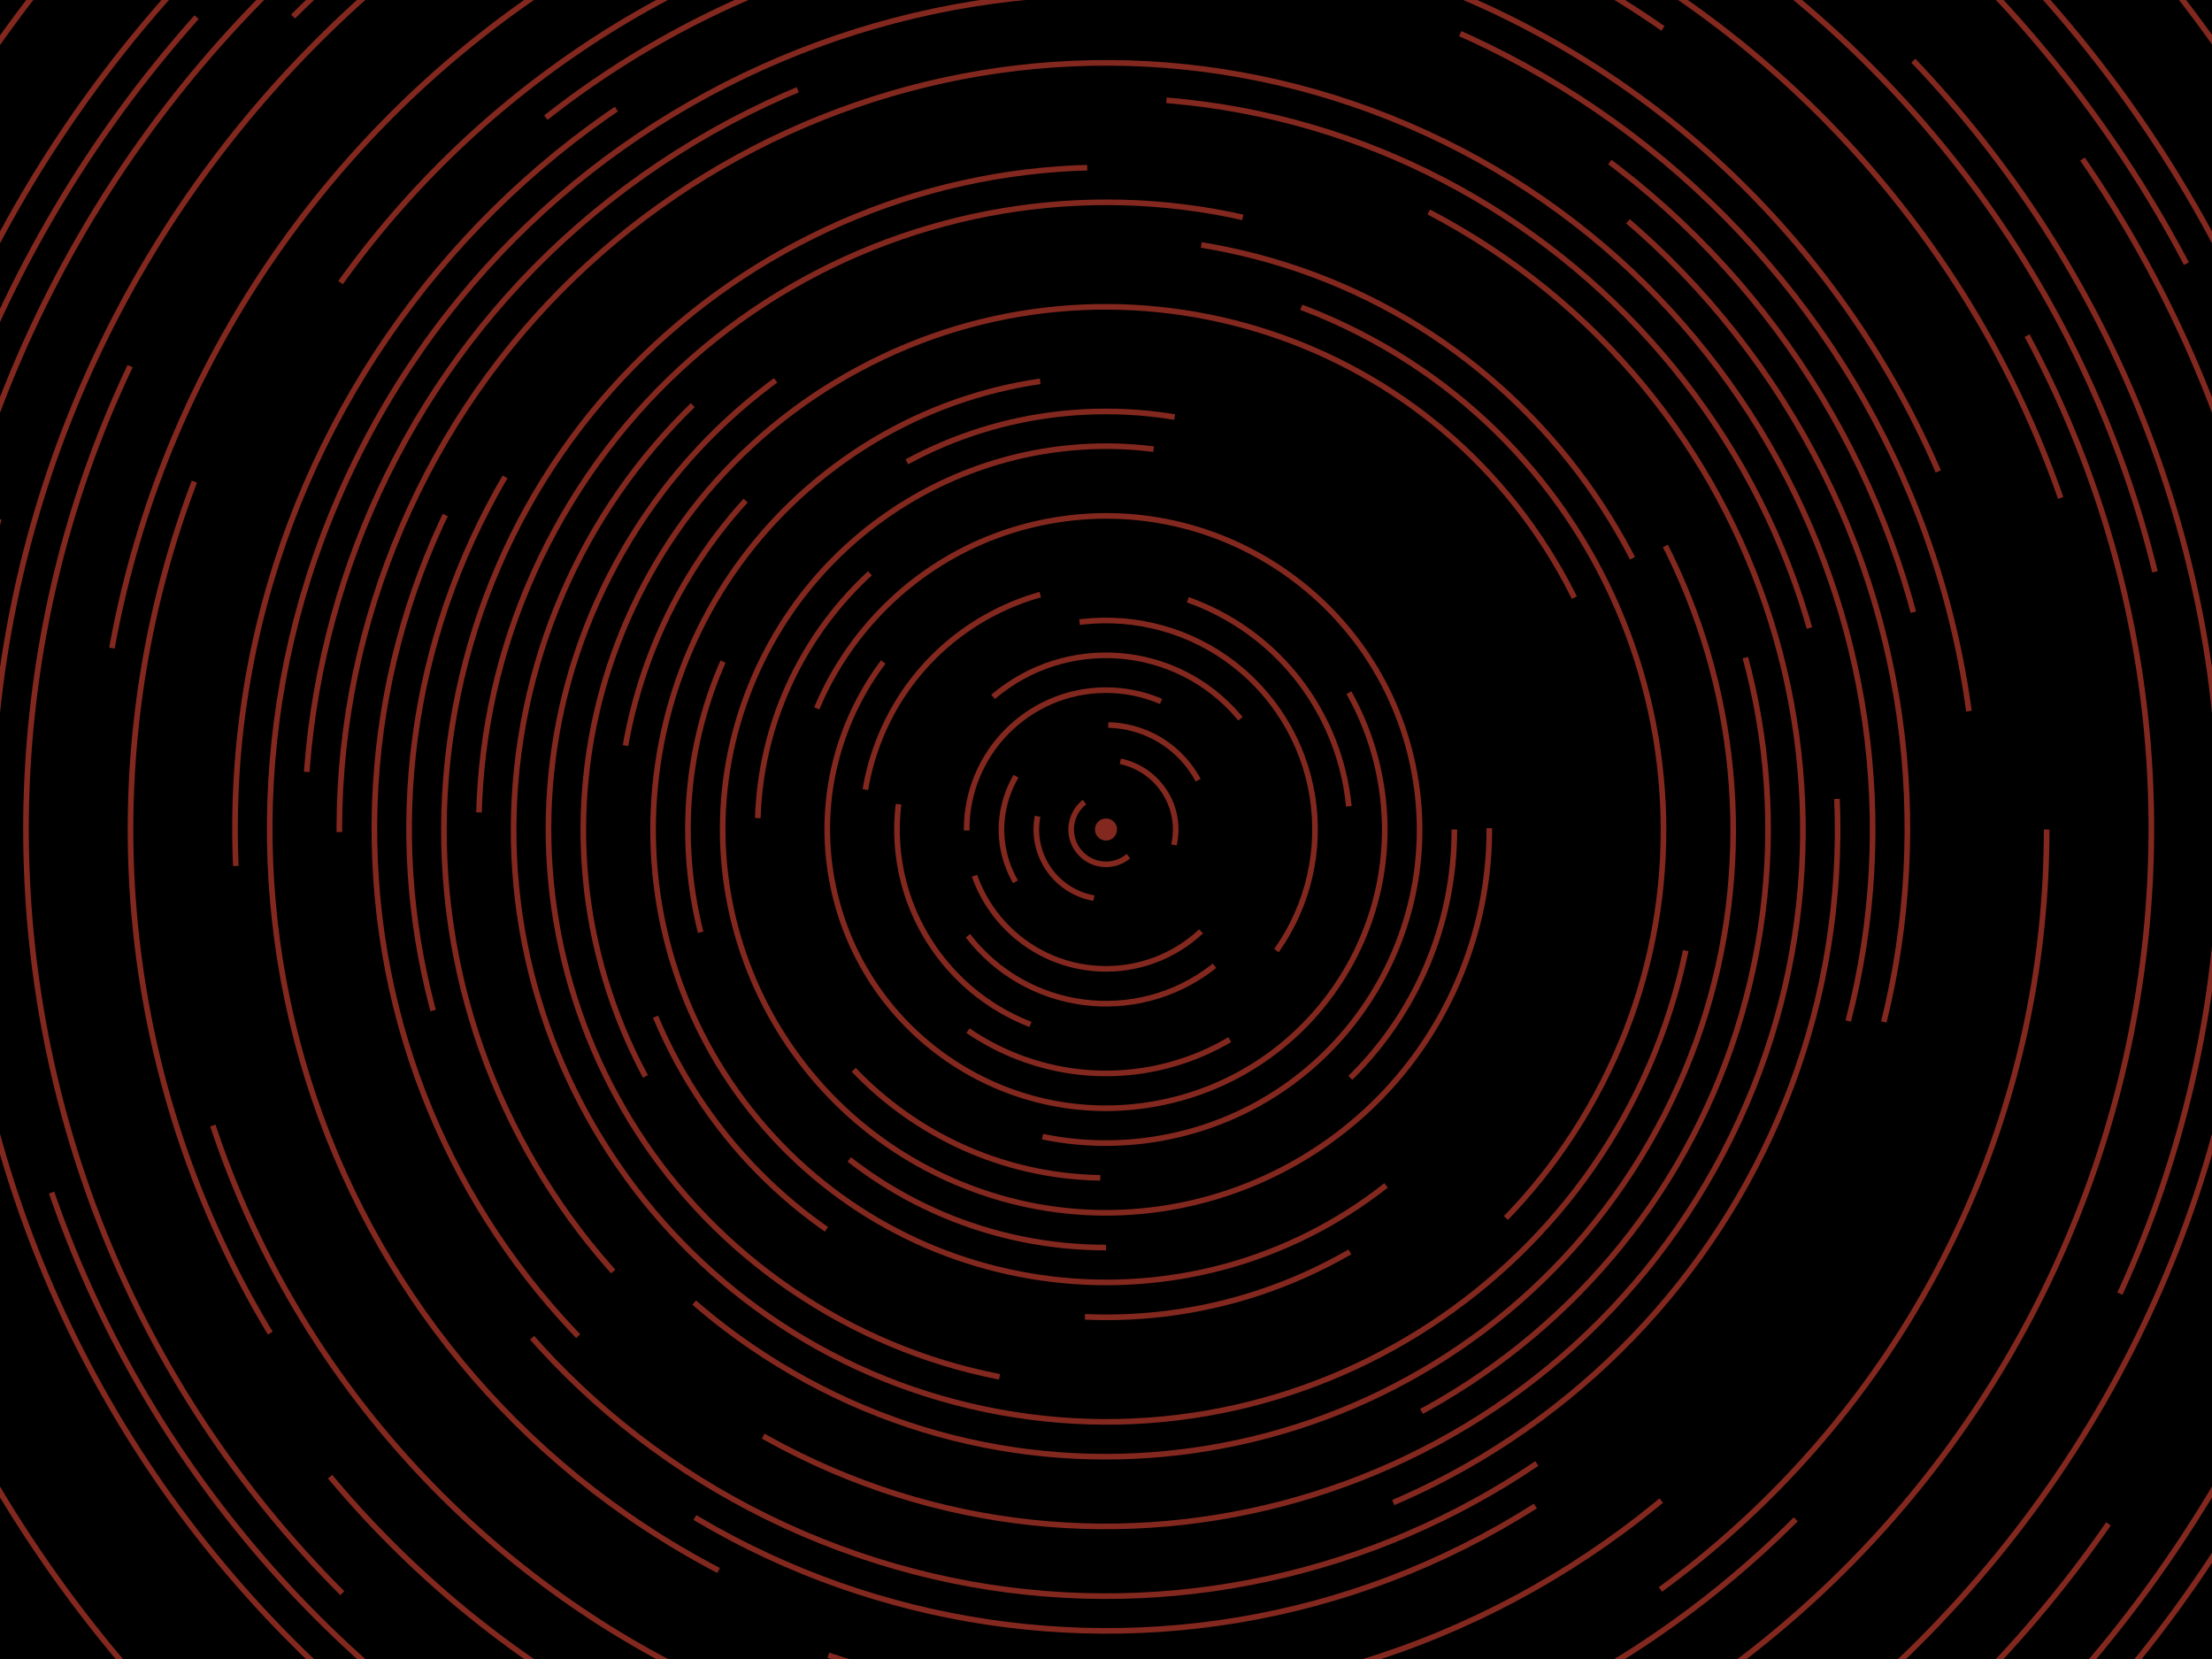
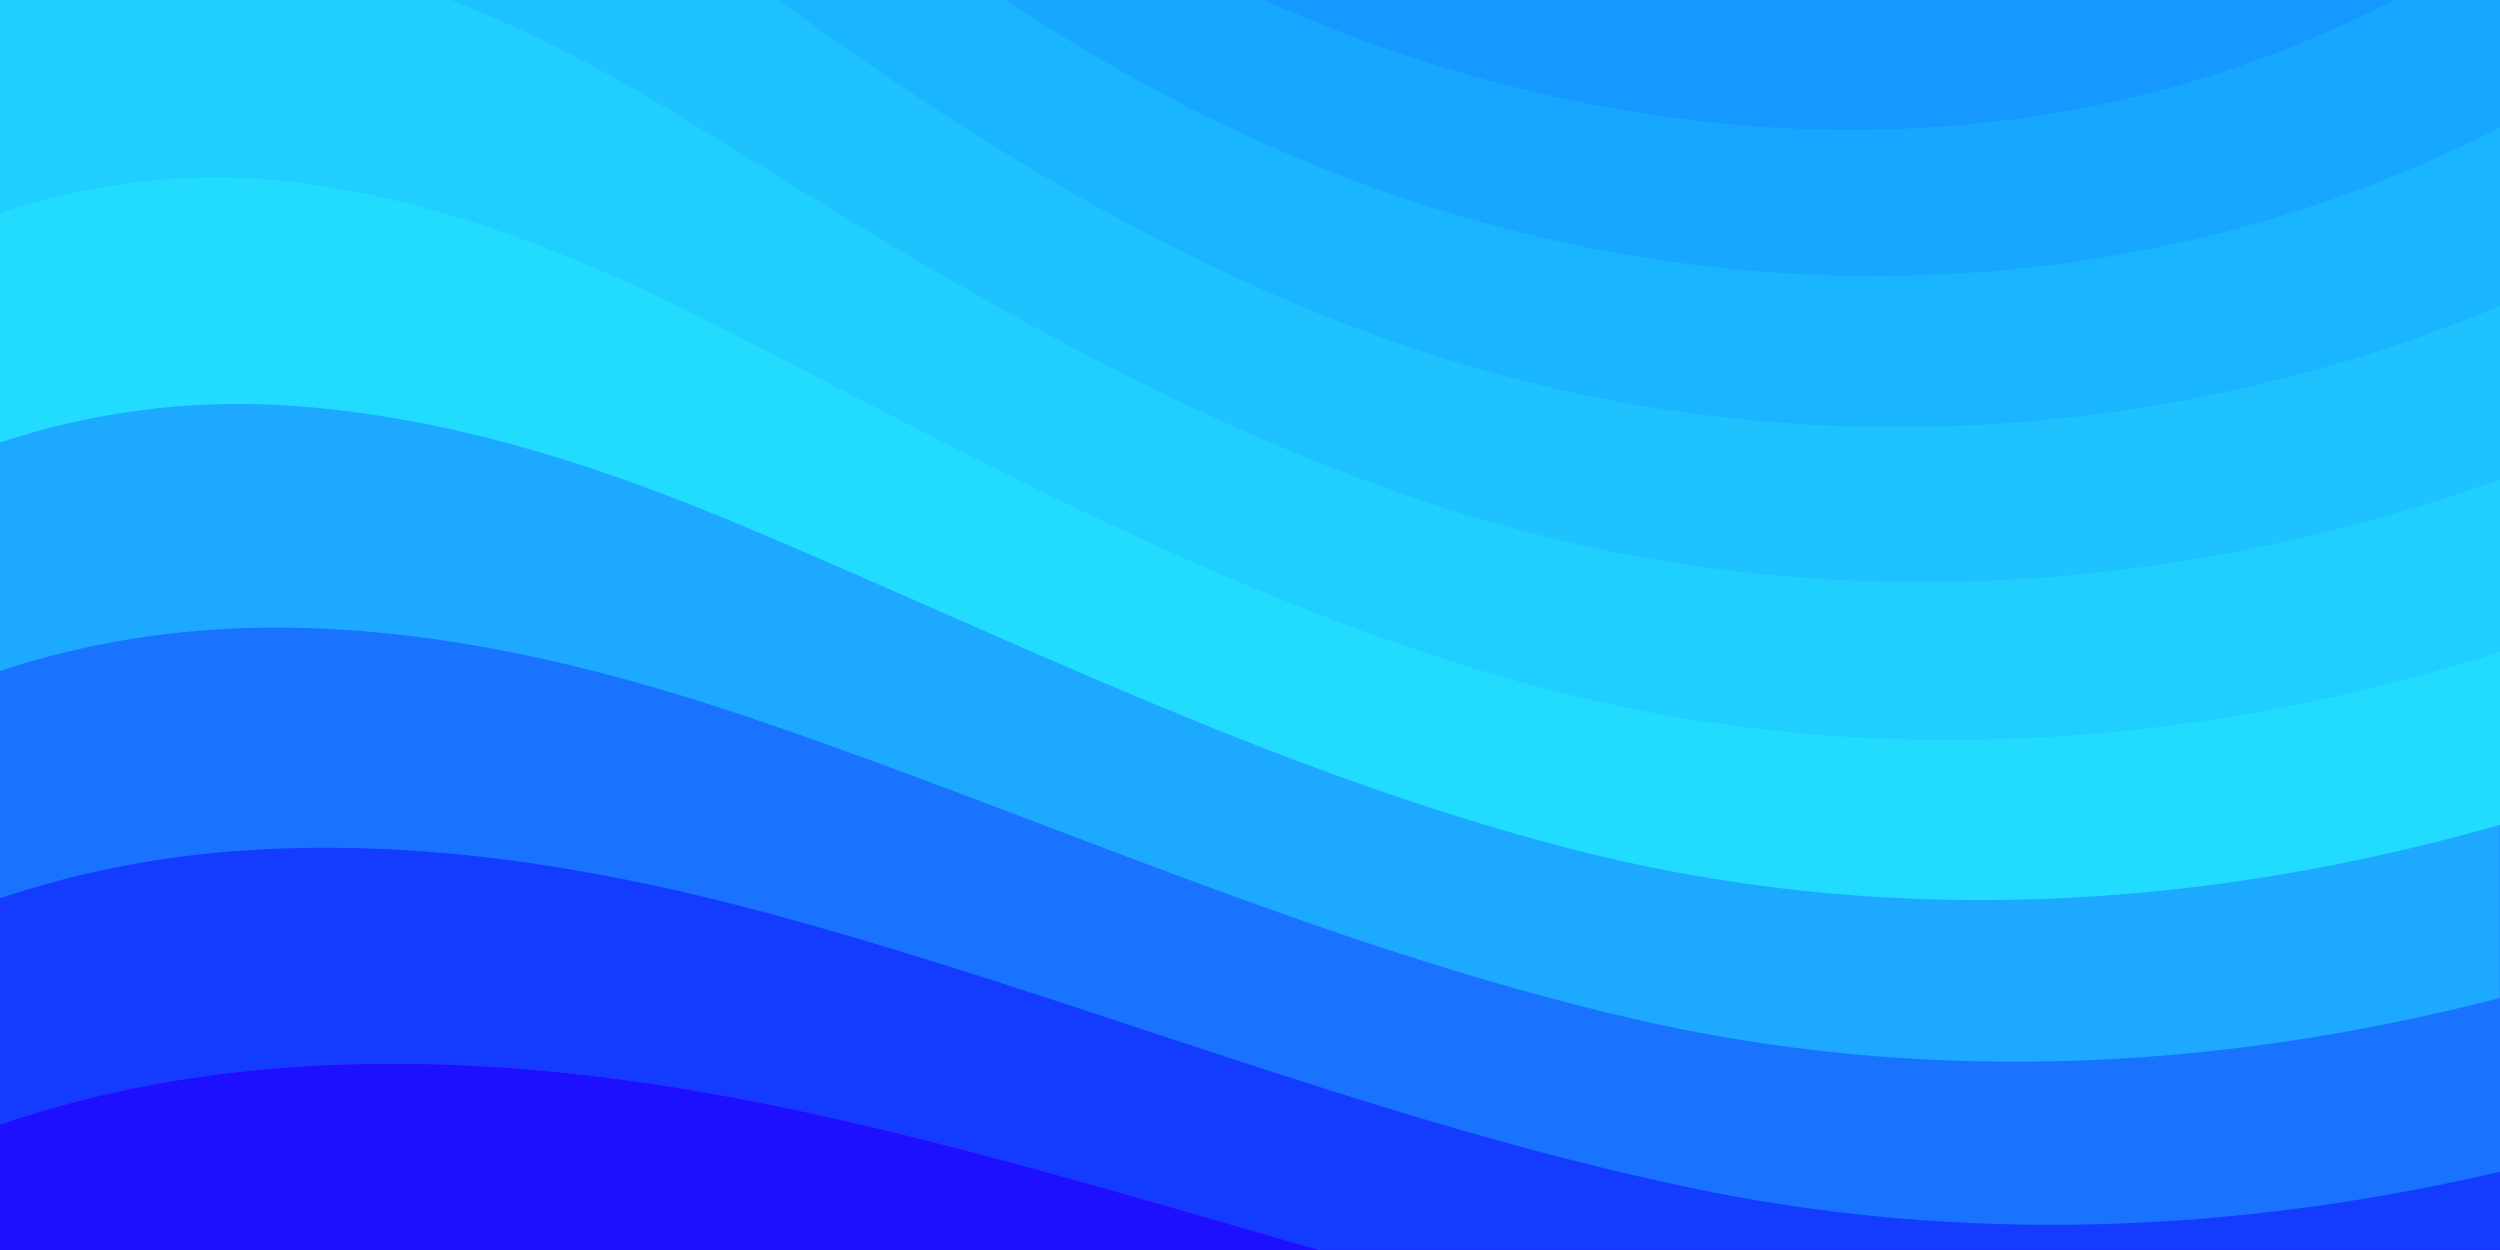
- <svg xmlns="http://www.w3.org/2000/svg" viewBox="0 0 2000 1500">
-   <rect fill="#000000" width="2000" height="1500" />
-   <defs>
-     <circle stroke="#83281F" vector-effect="non-scaling-stroke" id="a" fill="none" stroke-width="5.1" r="315" />
-     <use id="f" href="#a" stroke-dasharray="100 100 100 9999" />
-     <use id="b" href="#a" stroke-dasharray="250 250 250 250 250 9999" />
-     <use id="e" href="#a" stroke-dasharray="1000 500 1000 500 9999" />
-     <use id="g" href="#a" stroke-dasharray="1500 9999" />
-     <use id="h" href="#a" stroke-dasharray="2000 500 500 9999" />
-     <use id="j" href="#a" stroke-dasharray="800 800 800 800 800 9999" />
-     <use id="k" href="#a" stroke-dasharray="1200 1200 1200 1200 1200 9999" />
-     <use id="l" href="#a" stroke-dasharray="1600 1600 1600 1600 1600 9999" />
-   </defs>
-   <g transform="translate(1000 750)" stroke-opacity="1">
-     <g transform="">
-       <circle fill="#83281F" fill-opacity="1" r="10" />
-       <g transform="">
-         <use href="#f" transform="scale(.1) rotate(50 0 0)" />
-         <use href="#f" transform="scale(.2) rotate(100 0 0)" />
-         <use href="#f" transform="scale(.3) rotate(150 0 0)" />
-       </g>
-       <g transform="rotate(-20.4 0 0)">
-         <use href="#b" transform="scale(.4) rotate(200 0 0)" />
-         <use href="#z" transform="scale(.5) rotate(250 0 0)" />
-       </g>
-       <g id="z" transform="">
-         <g transform="">
-           <use href="#b" />
-           <use href="#b" transform="scale(1.2) rotate(90 0 0)" />
-           <use href="#b" transform="scale(1.4) rotate(60 0 0)" />
-           <use href="#e" transform="scale(1.6) rotate(120 0 0)" />
-           <use href="#e" transform="scale(1.8) rotate(30 0 0)" />
-         </g>
-       </g>
-       <g id="y" transform="rotate(91.8 0 0)">
-         <g transform="">
-           <use href="#e" transform="scale(1.1) rotate(20 0 0)" />
-           <use href="#g" transform="scale(1.3) rotate(-40 0 0)" />
-           <use href="#g" transform="scale(1.5) rotate(60 0 0)" />
-           <use href="#h" transform="scale(1.7) rotate(-80 0 0)" />
-           <use href="#j" transform="scale(1.9) rotate(100 0 0)" />
-         </g>
-       </g>
-       <g transform="">
-         <g transform="">
-           <g transform="rotate(-122.4 0 0)">
-             <use href="#h" transform="scale(2) rotate(60 0 0)" />
-             <use href="#j" transform="scale(2.1) rotate(120 0 0)" />
-             <use href="#j" transform="scale(2.3) rotate(180 0 0)" />
-             <use href="#h" transform="scale(2.4) rotate(240 0 0)" />
-             <use href="#j" transform="scale(2.5) rotate(300 0 0)" />
-           </g>
-           <use href="#y" transform="scale(2) rotate(180 0 0)" />
-           <use href="#j" transform="scale(2.7)" />
-           <use href="#j" transform="scale(2.8) rotate(45 0 0)" />
-           <use href="#j" transform="scale(2.9) rotate(90 0 0)" />
-           <use href="#k" transform="scale(3.1) rotate(135 0 0)" />
-           <use href="#k" transform="scale(3.2) rotate(180 0 0)" />
-         </g>
-         <use href="#k" transform="scale(3.3) rotate(225 0 0)" />
-         <use href="#k" transform="scale(3.5) rotate(270 0 0)" />
-         <use href="#k" transform="scale(3.6) rotate(315 0 0)" />
-         <use href="#k" transform="scale(3.7)" />
-         <use href="#k" transform="scale(3.9) rotate(75 0 0)" />
-       </g>
-     </g>
+ <svg xmlns="http://www.w3.org/2000/svg" width="100%" height="100%" viewBox="0 0 1600 800">
+   <rect fill="#4F0BFF" width="1600" height="800" />
+   <g fill-opacity="1">
+     <path fill="#1d10ff" d="M486 705.8c-109.3-21.8-223.4-32.2-335.3-19.4C99.5 692.1 49 703 0 719.8V800h843.8c-115.9-33.2-230.8-68.1-347.6-92.2C492.8 707.1 489.4 706.5 486 705.8z" />
+     <path fill="#143cff" d="M1600 0H0v719.8c49-16.8 99.5-27.8 150.7-33.5c111.9-12.7 226-2.4 335.3 19.4c3.4 0.7 6.8 1.4 10.2 2c116.8 24 231.7 59 347.6 92.2H1600V0z" />
+     <path fill="#1973ff" d="M478.4 581c3.2 0.8 6.4 1.7 9.5 2.5c196.2 52.5 388.7 133.5 593.5 176.6c174.2 36.6 349.5 29.2 518.6-10.2V0H0v574.9c52.3-17.6 106.5-27.7 161.1-30.9C268.4 537.4 375.7 554.2 478.4 581z" />
+     <path fill="#1da9ff" d="M0 0v429.4c55.6-18.4 113.5-27.3 171.4-27.7c102.8-0.8 203.2 22.7 299.3 54.5c3 1 5.9 2 8.9 3c183.6 62 365.7 146.1 562.4 192.1c186.7 43.7 376.3 34.4 557.9-12.6V0H0z" />
+     <path fill="#22DCFF" d="M181.8 259.4c98.2 6 191.9 35.2 281.3 72.1c2.8 1.1 5.5 2.3 8.3 3.4c171 71.6 342.7 158.5 531.3 207.7c198.8 51.8 403.4 40.8 597.3-14.8V0H0v283.2C59 263.6 120.6 255.7 181.8 259.4z" />
+     <path fill="#1fcfff" d="M1600 0H0v136.3c62.3-20.9 127.7-27.5 192.2-19.2c93.6 12.1 180.5 47.7 263.3 89.6c2.6 1.3 5.1 2.6 7.7 3.9c158.4 81.1 319.7 170.9 500.3 223.2c210.5 61 430.8 49 636.6-16.6V0z" />
+     <path fill="#1dc2ff" d="M454.9 86.3C600.7 177 751.6 269.3 924.1 325c208.6 67.4 431.3 60.8 637.9-5.3c12.8-4.1 25.4-8.4 38.1-12.9V0H288.1c56 21.3 108.7 50.6 159.7 82C450.2 83.4 452.5 84.9 454.9 86.3z" />
+     <path fill="#1ab5ff" d="M1600 0H498c118.1 85.8 243.5 164.5 386.8 216.2c191.8 69.2 400 74.7 595 21.1c40.8-11.2 81.1-25.2 120.3-41.7V0z" />
+     <path fill="#18a7ff" d="M1397.5 154.8c47.2-10.6 93.6-25.3 138.6-43.8c21.7-8.9 43-18.8 63.9-29.5V0H643.4c62.9 41.7 129.7 78.2 202.1 107.4C1020.4 178.1 1214.2 196.1 1397.5 154.8z" />
+     <path fill="#1599FF" d="M1315.3 72.4c75.3-12.6 148.9-37.1 216.8-72.4h-723C966.8 71 1144.7 101 1315.3 72.4z" />
  </g>
</svg>
